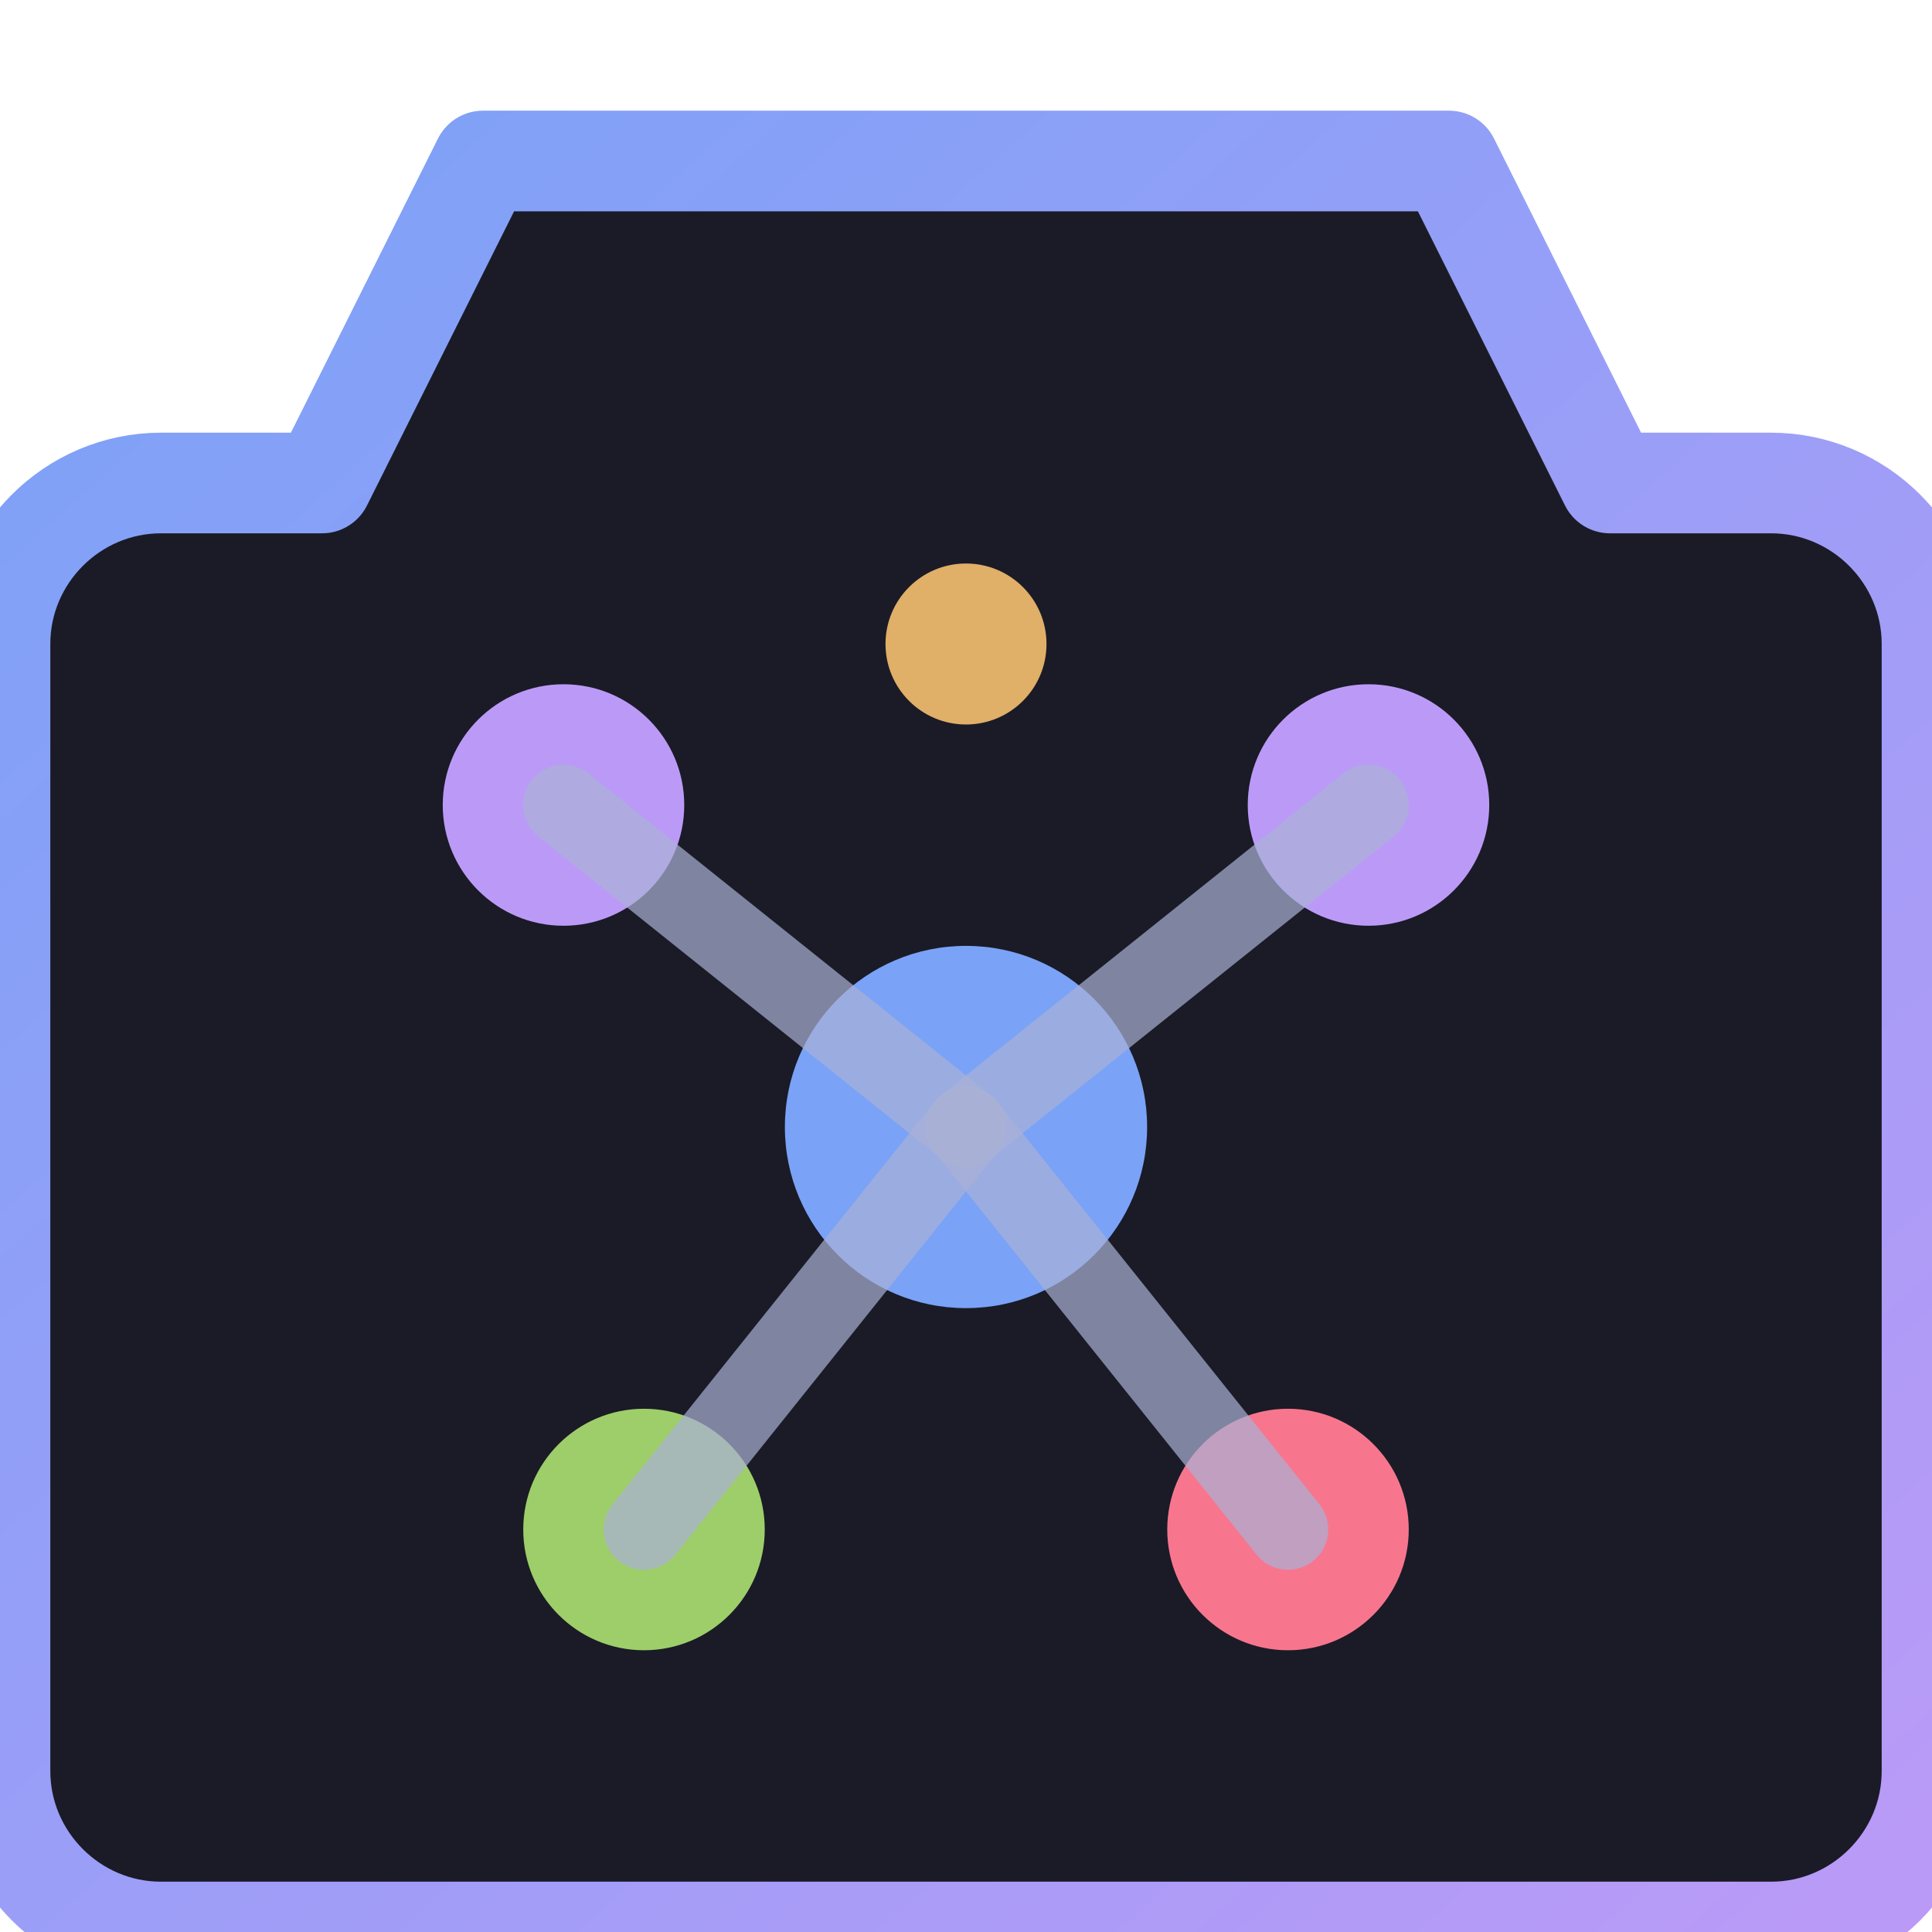
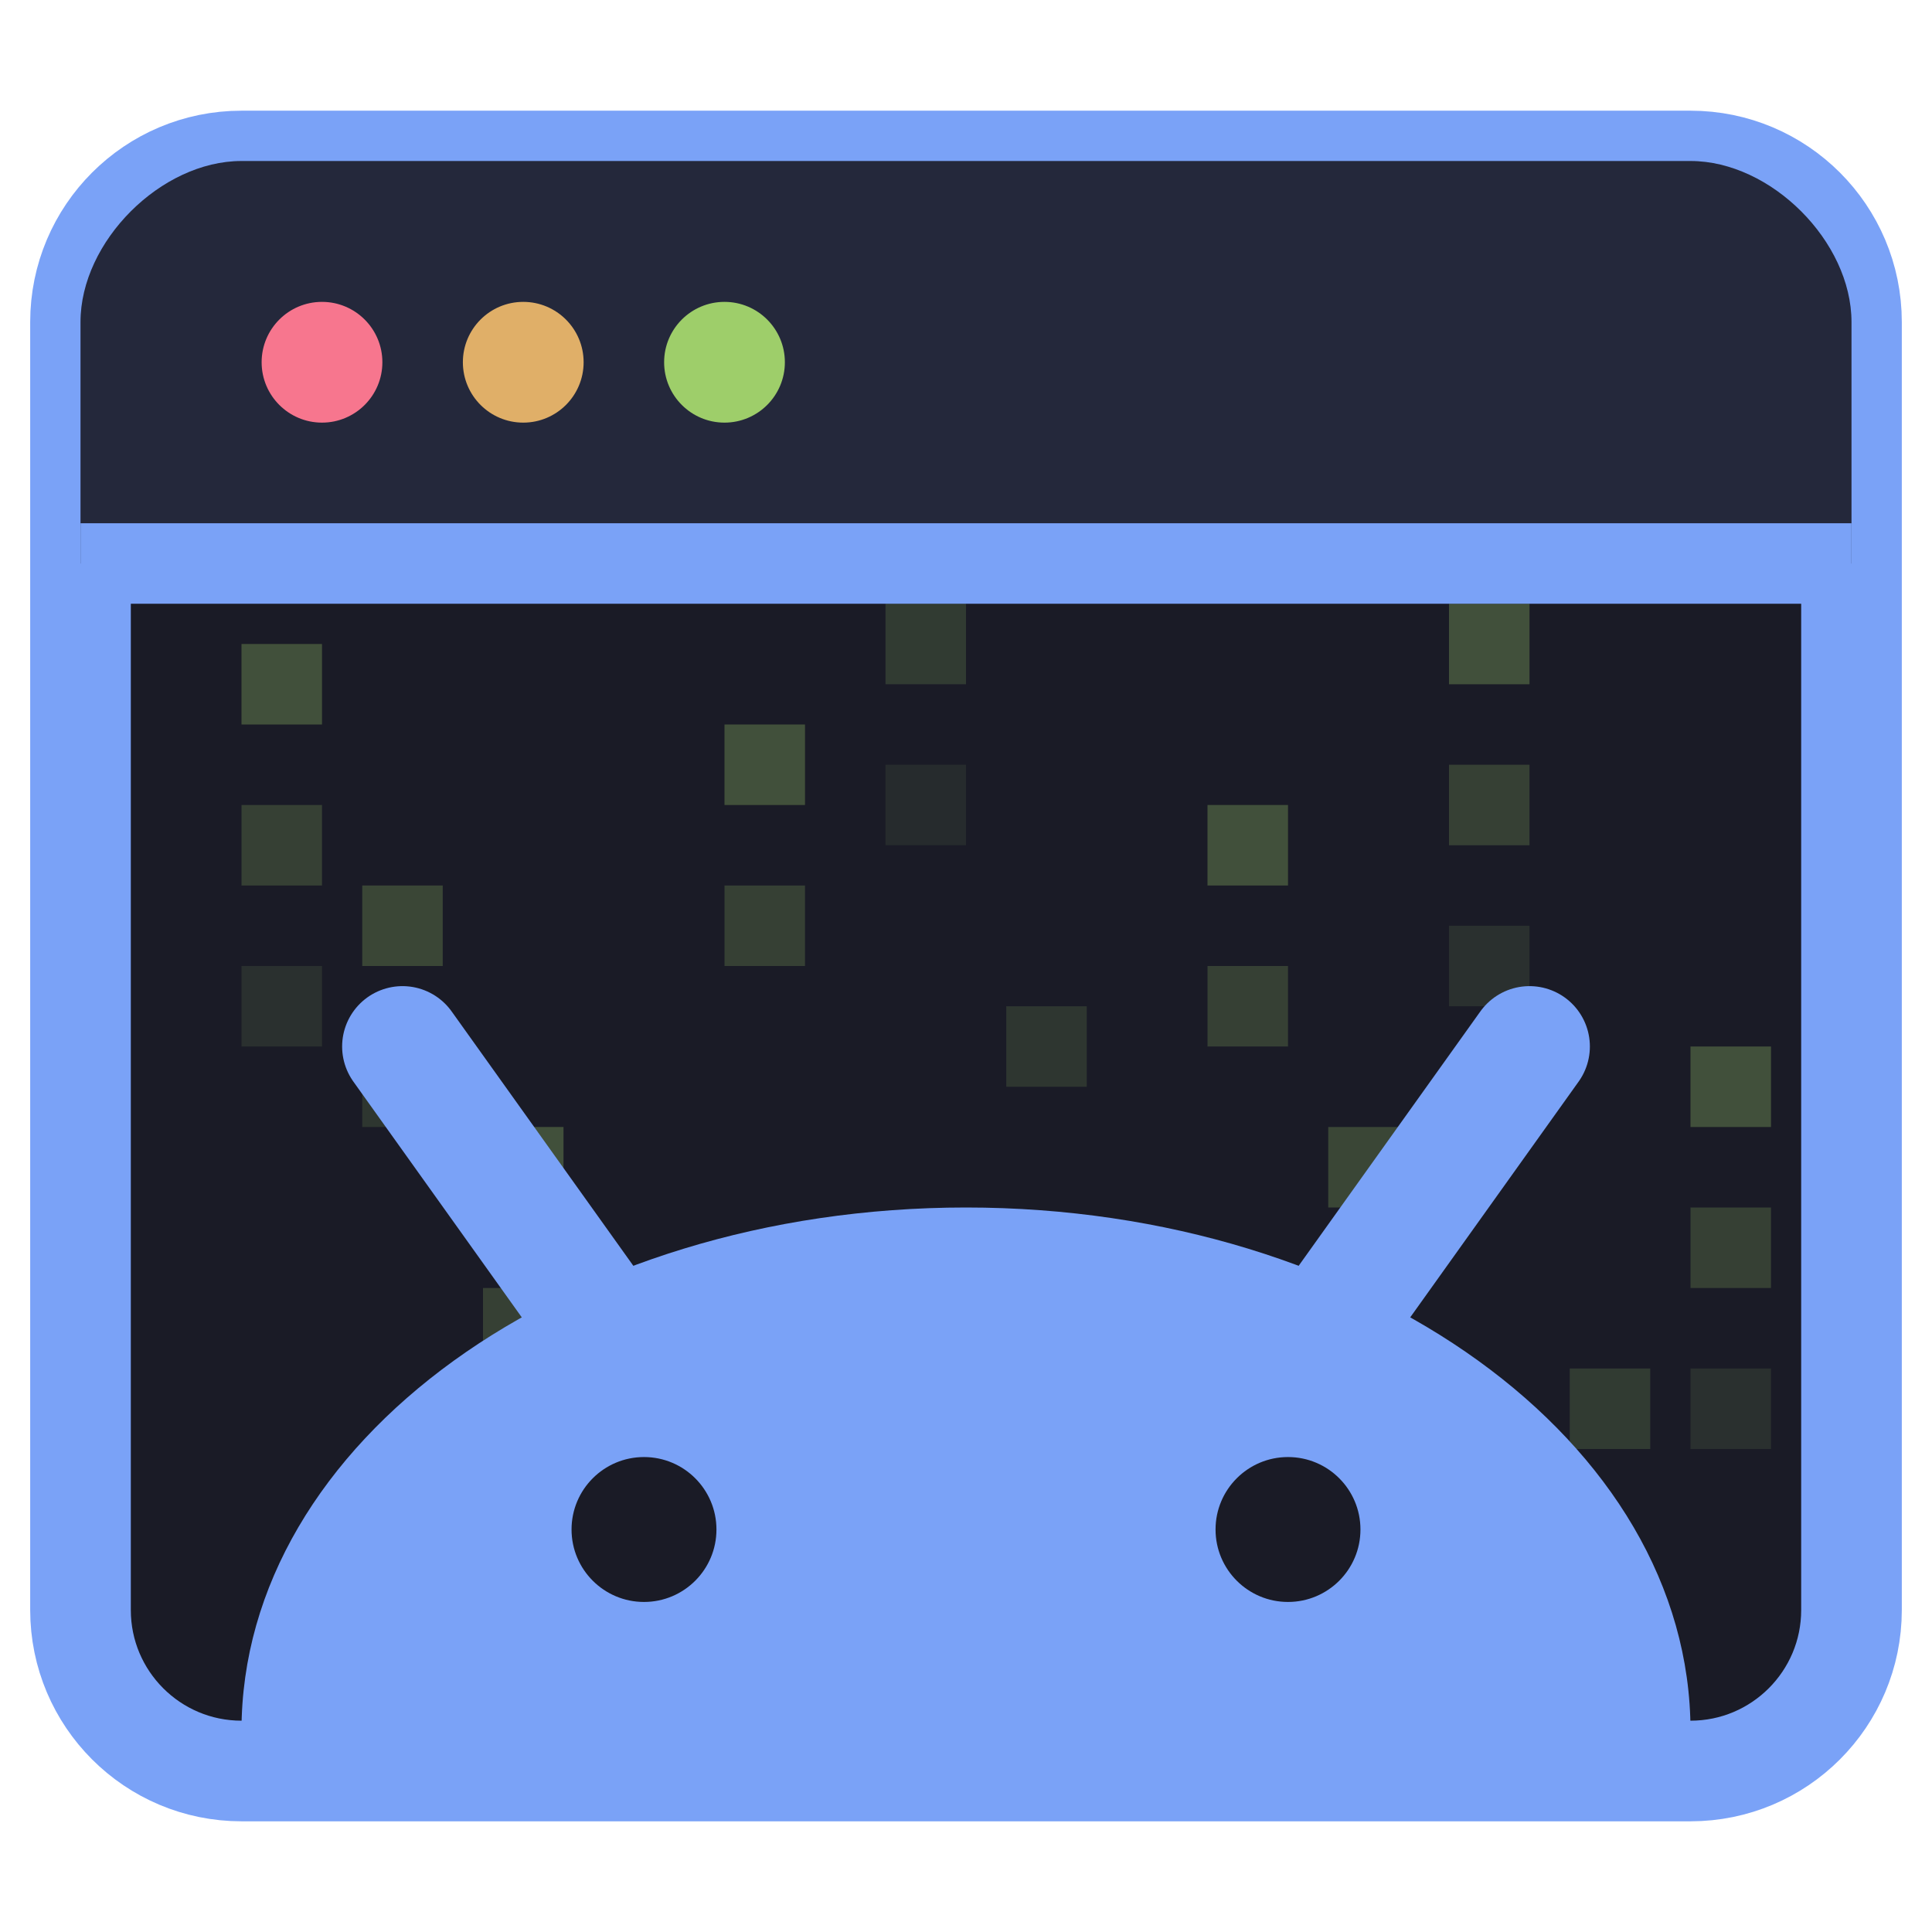
<svg xmlns="http://www.w3.org/2000/svg" viewBox="0 0 48 48">
  <defs>
-     <linearGradient id="grad1" x1="0%" y1="0%" x2="100%" y2="100%">
-       <stop offset="0%" style="stop-color:#7aa2f7;stop-opacity:1" />
-       <stop offset="100%" style="stop-color:#bb9af7;stop-opacity:1" />
-     </linearGradient>
+     <clipPath id="contentClip">
+       <rect x="2" y="14" width="44" height="30" />
+     </clipPath>
  </defs>
-   <path d="M8 12 L12 4 H36 L40 12 H44 C46.2 12 48 13.8 48 16 V44 C48 46.2 46.2 48 44 48 H4 C1.8 48 0 46.2 0 44 V16 C0 13.8 1.8 12 4 12 H8 Z" fill="#1a1b26" stroke="url(#grad1)" stroke-width="2.5" stroke-linejoin="round" />
-   <circle cx="24" cy="28" r="4.5" fill="#7aa2f7" />
-   <circle cx="14" cy="20" r="3" fill="#bb9af7" />
-   <circle cx="34" cy="20" r="3" fill="#bb9af7" />
-   <circle cx="16" cy="38" r="3" fill="#9ece6a" />
-   <circle cx="32" cy="38" r="3" fill="#f7768e" />
-   <path d="M24 28 L14 20" stroke="#a9b1d6" stroke-width="2" stroke-linecap="round" opacity="0.7" />
-   <path d="M24 28 L34 20" stroke="#a9b1d6" stroke-width="2" stroke-linecap="round" opacity="0.7" />
-   <path d="M24 28 L16 38" stroke="#a9b1d6" stroke-width="2" stroke-linecap="round" opacity="0.7" />
-   <path d="M24 28 L32 38" stroke="#a9b1d6" stroke-width="2" stroke-linecap="round" opacity="0.7" />
-   <line x1="24" y1="23.5" x2="24" y2="16" stroke="url(#grad1)" stroke-width="2" stroke-linecap="round" />
-   <circle cx="24" cy="16" r="2" fill="#e0af68" />
+   <rect x="2" y="4" width="44" height="40" rx="4" fill="#1a1b26" stroke="#7aa2f7" stroke-width="2.5" />
+   <g clip-path="url(#contentClip)" fill="#9ece6a" opacity="0.3">
+     <rect x="6" y="16" width="2" height="2" />
+     <rect x="6" y="20" width="2" height="2" opacity="0.7" />
+     <rect x="6" y="24" width="2" height="2" opacity="0.4" />
+     <rect x="9" y="22" width="2" height="2" opacity="0.8" />
+     <rect x="9" y="26" width="2" height="2" opacity="0.5" />
+     <rect x="12" y="28" width="2" height="2" />
+     <rect x="12" y="32" width="2" height="2" opacity="0.7" />
+     <rect x="12" y="36" width="2" height="2" opacity="0.4" />
+     <rect x="18" y="18" width="2" height="2" />
+     <rect x="18" y="22" width="2" height="2" opacity="0.7" />
+     <rect x="22" y="15" width="2" height="2" opacity="0.6" />
+     <rect x="22" y="19" width="2" height="2" opacity="0.3" />
+     <rect x="25" y="25" width="2" height="2" opacity="0.5" />
+     <rect x="30" y="20" width="2" height="2" />
+     <rect x="30" y="24" width="2" height="2" opacity="0.7" />
+     <rect x="33" y="28" width="2" height="2" opacity="0.8" />
+     <rect x="33" y="32" width="2" height="2" opacity="0.4" />
+     <rect x="36" y="15" width="2" height="2" />
+     <rect x="36" y="19" width="2" height="2" opacity="0.7" />
+     <rect x="36" y="23" width="2" height="2" opacity="0.4" />
+     <rect x="39" y="34" width="2" height="2" opacity="0.6" />
+     <rect x="42" y="26" width="2" height="2" />
+     <rect x="42" y="30" width="2" height="2" opacity="0.7" />
+     <rect x="42" y="34" width="2" height="2" opacity="0.4" />
+   </g>
+   <path d="M 2 8 C 2 6 4 4 6 4 L 42 4 C 44 4 46 6 46 8 L 46 14 L 2 14 Z" fill="#24283b" />
+   <line x1="2" y1="14" x2="46" y2="14" stroke="#7aa2f7" stroke-width="2" />
+   <circle cx="8" cy="9" r="1.5" fill="#f7768e" />
+   <circle cx="13" cy="9" r="1.5" fill="#e0af68" />
+   <circle cx="18" cy="9" r="1.5" fill="#9ece6a" />
+   <g transform="translate(24, 43)">
+     <path d="M -18 0 A 18 13 0 0 1 18 0 Z" fill="#7aa2f7" />
+     <circle cx="-8" cy="-5" r="1.8" fill="#1a1b26" />
+     <circle cx="8" cy="-5" r="1.8" fill="#1a1b26" />
+     <line x1="-9" y1="-10" x2="-14" y2="-17" stroke="#7aa2f7" stroke-width="3" stroke-linecap="round" />
+     <line x1="9" y1="-10" x2="14" y2="-17" stroke="#7aa2f7" stroke-width="3" stroke-linecap="round" />
+   </g>
</svg>
